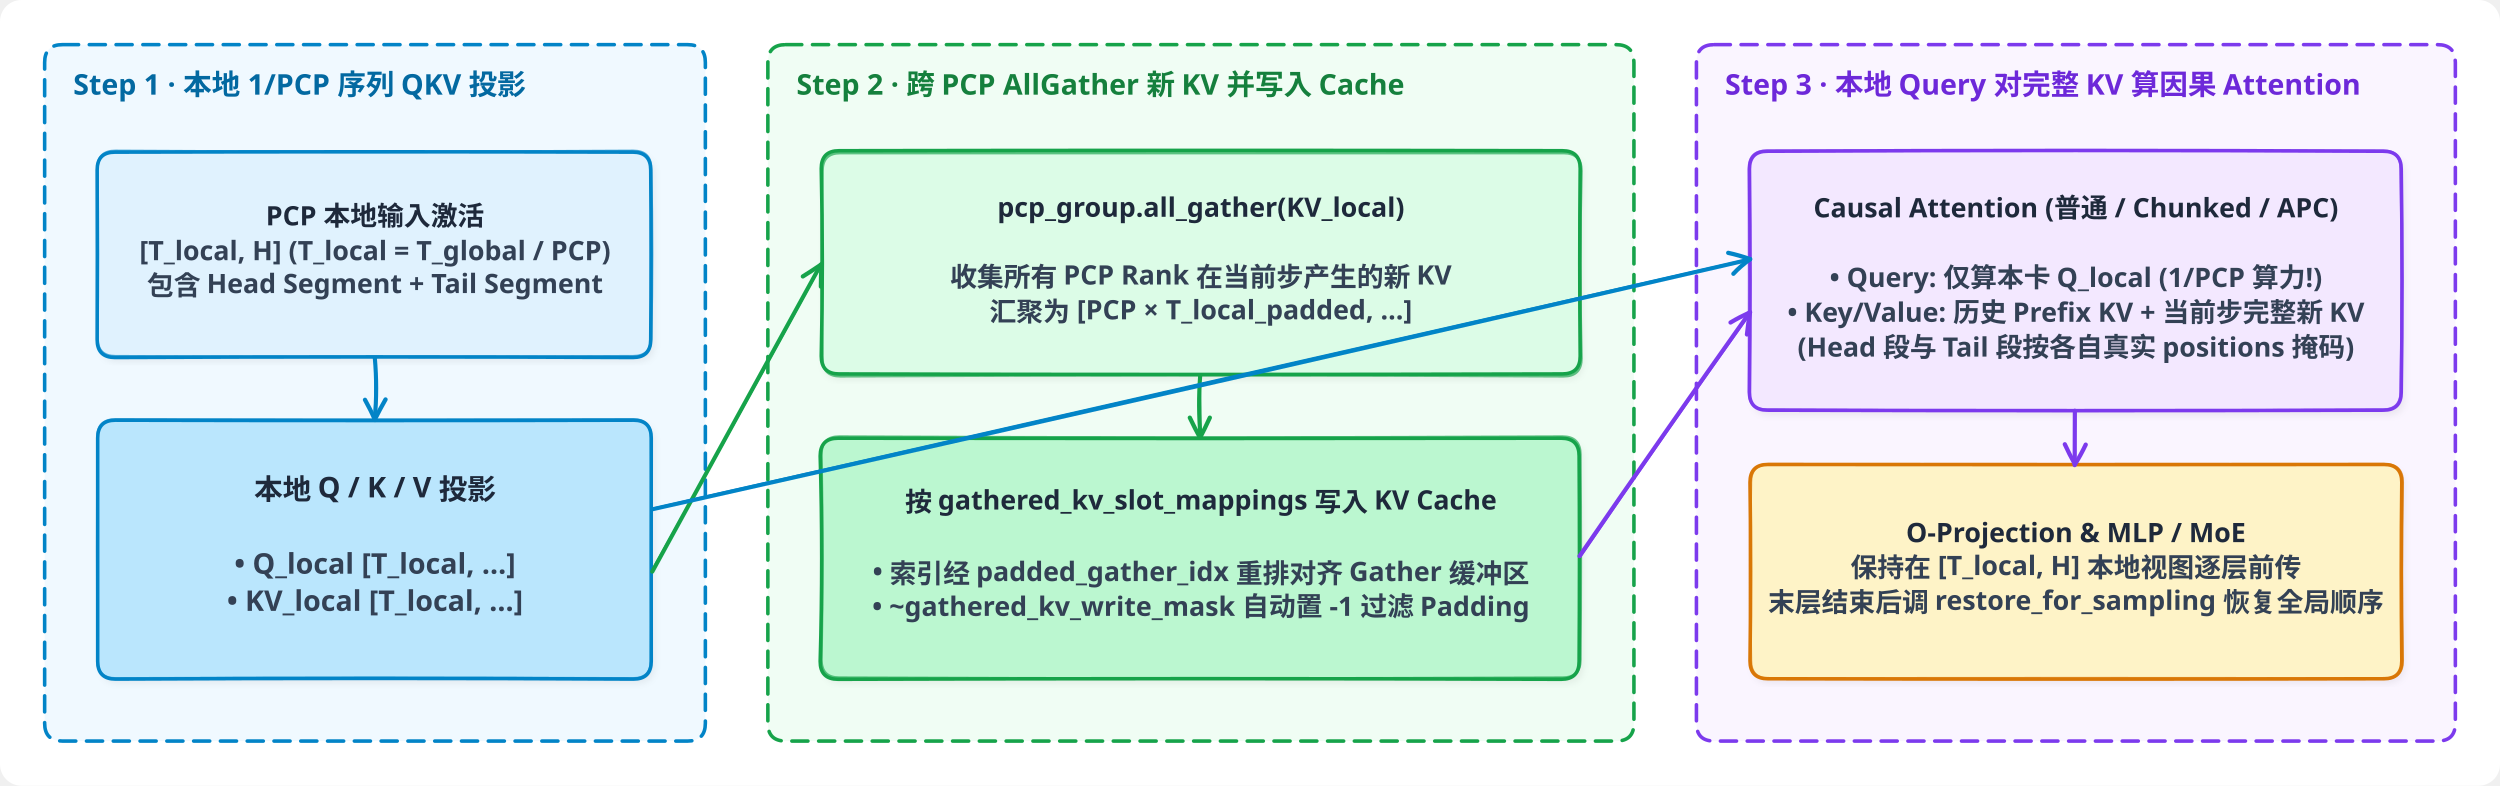
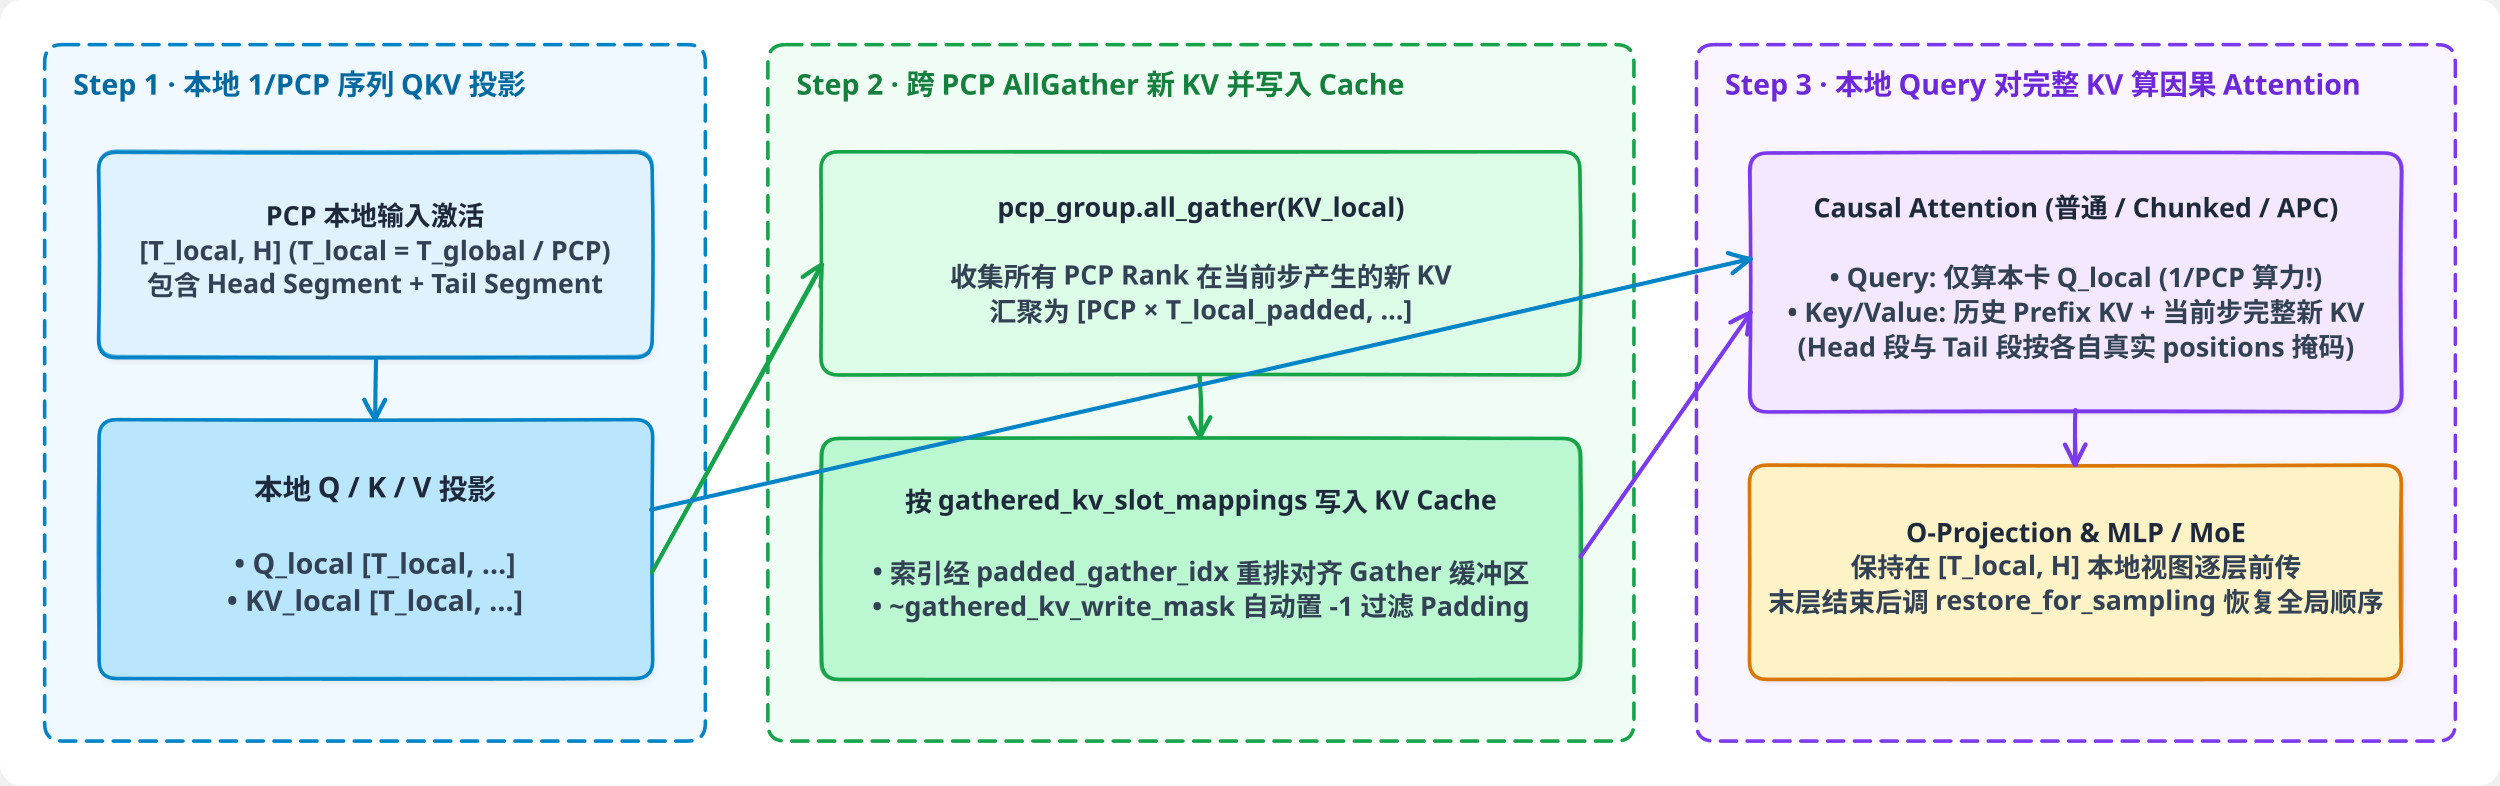
<svg xmlns="http://www.w3.org/2000/svg" viewBox="0 0 1400 440" width="1400" height="440" font-family="'Comic Sans MS', 'Segoe Print', 'Bradley Hand', 'Chalkboard SE', 'Microsoft YaHei', sans-serif">
  <defs>
    <filter id="paper-shadow" x="-2%" y="-2%" width="104%" height="106%">
      <feDropShadow dx="1.5" dy="2.5" stdDeviation="2" flood-color="#0f172a" flood-opacity="0.07" />
    </filter>
  </defs>
  <rect x="0" y="0" width="1400" height="440" fill="#ffffff" rx="12" />
  <path d="M 35.0 25 L 385.0 25 Q 395 25 395 35.0 L 395 405.0 Q 395 415 385.0 415 L 35.0 415 Q 25 415 25 405.0 L 25 35.0 Q 25 25 35.0 25 Z" fill="#f0f9ff" stroke="none" />
  <path d="M 35.0 25 L 385.0 25 Q 395 25 395 35.0 L 395 405.0 Q 395 415 385.0 415 L 35.0 415 Q 25 415 25 405.0 L 25 35.0 Q 25 25 35.0 25 Z" fill="none" stroke="#0284c7" stroke-width="2" stroke-linecap="round" stroke-linejoin="round" opacity="1" stroke-dasharray="9 6" />
  <path d="M 65.0 85 L 355.0 85 Q 365 85 365 95.0 L 365 190.0 Q 365 200 355.0 200 L 65.0 200 Q 55 200 55 190.0 L 55 95.0 Q 55 85 65.0 85 Z" fill="#e0f2fe" stroke="none" filter="url(#paper-shadow)" />
-   <path d="M 64.4 85.2 Q 210.0 84.8 354.4 85.2 Q 364.4 85.2 364.4 95.2 Q 364.8 142.5 364.4 190.2 Q 364.4 200.2 354.4 200.2 Q 210.0 199.5 64.4 200.2 Q 54.4 200.2 54.4 190.2 Q 54.6 142.5 54.4 95.2 Q 54.4 85.2 64.4 85.2" fill="none" stroke="#0284c7" stroke-width="2" stroke-linecap="round" stroke-linejoin="round" opacity="1" />
-   <path d="M 64.6 84.5 Q 210.0 85.5 354.6 84.5 Q 364.6 84.5 364.6 94.5 Q 365.7 142.5 364.6 189.5 Q 364.6 199.5 354.6 199.5 Q 210.0 200.3 64.6 199.5 Q 54.6 199.5 54.6 189.5 Q 55.0 142.5 54.6 94.5 Q 54.6 84.5 64.6 84.5" fill="none" stroke="#0284c7" stroke-width="1.5" stroke-linecap="round" stroke-linejoin="round" opacity="0.65" />
+   <path d="M 65.2 85.3 Q 210.0 86.1 355.2 85.3 Q 365.2 85.3 365.2 95.3 Q 366.2 142.5 365.2 190.3 Q 365.2 200.3 355.2 200.3 Q 210.0 200.5 65.2 200.3 Q 55.2 200.3 55.2 190.3 Q 56.3 142.5 55.2 95.3 Q 55.2 85.3 65.2 85.3" fill="none" stroke="#0284c7" stroke-width="2" stroke-linecap="round" stroke-linejoin="round" opacity="1" />
+   <path d="M 65.5 84.4 Q 210.0 85.0 355.5 84.4 Q 365.5 84.4 365.5 94.4 Q 365.6 142.5 365.5 189.4 Q 365.5 199.4 355.5 199.4 Q 210.0 200.1 65.5 199.4 Q 55.5 199.4 55.5 189.4 Q 55.6 142.5 55.5 94.4 Q 55.5 84.4 65.5 84.4" fill="none" stroke="#0284c7" stroke-width="1.5" stroke-linecap="round" stroke-linejoin="round" opacity="0.65" />
  <path d="M 65.0 235 L 355.0 235 Q 365 235 365 245.0 L 365 370.0 Q 365 380 355.0 380 L 65.0 380 Q 55 380 55 370.0 L 55 245.0 Q 55 235 65.0 235 Z" fill="#bae6fd" stroke="none" filter="url(#paper-shadow)" />
-   <path d="M 64.7 235.3 Q 210.0 235.7 354.7 235.3 Q 364.7 235.3 364.7 245.3 Q 364.6 307.5 364.7 370.3 Q 364.7 380.3 354.7 380.3 Q 210.0 379.5 64.7 380.3 Q 54.7 380.3 54.7 370.3 Q 54.7 307.5 54.7 245.3 Q 54.7 235.3 64.7 235.3" fill="none" stroke="#0284c7" stroke-width="2" stroke-linecap="round" stroke-linejoin="round" opacity="1" />
-   <path d="M 64.6 234.9 Q 210.0 235.1 354.6 234.9 Q 364.6 234.9 364.6 244.9 Q 365.2 307.5 364.6 369.9 Q 364.6 379.9 354.6 379.9 Q 210.0 379.4 64.6 379.9 Q 54.6 379.9 54.6 369.9 Q 54.3 307.5 54.6 244.9 Q 54.6 234.9 64.6 234.9" fill="none" stroke="#0284c7" stroke-width="1.5" stroke-linecap="round" stroke-linejoin="round" opacity="0.65" />
+   <path d="M 65.5 235.0 Q 210.0 235.6 355.5 235.0 Q 365.5 235.0 365.5 245.0 Q 364.7 307.5 365.5 370.0 Q 365.5 380.0 355.5 380.0 Q 210.0 380.6 65.5 380.0 Q 55.5 380.0 55.5 370.0 Q 55.6 307.5 55.5 245.0 Q 55.5 235.0 65.5 235.0" fill="none" stroke="#0284c7" stroke-width="2" stroke-linecap="round" stroke-linejoin="round" opacity="1" />
+   <path d="M 65.5 234.8 Q 210.0 235.7 355.5 234.8 Q 365.5 234.8 365.5 244.8 Q 365.2 307.5 365.5 369.8 Q 365.5 379.8 355.5 379.8 Q 210.0 379.5 65.5 379.8 Q 55.5 379.8 55.5 369.8 Q 54.0 307.5 55.5 244.8 Q 55.5 234.8 65.5 234.8" fill="none" stroke="#0284c7" stroke-width="1.5" stroke-linecap="round" stroke-linejoin="round" opacity="0.65" />
  <path d="M 440.0 25 L 905.0 25 Q 915 25 915 35.0 L 915 405.0 Q 915 415 905.0 415 L 440.0 415 Q 430 415 430 405.0 L 430 35.0 Q 430 25 440.0 25 Z" fill="#f0fdf4" stroke="none" />
  <path d="M 440.0 25 L 905.0 25 Q 915 25 915 35.0 L 915 405.0 Q 915 415 905.0 415 L 440.0 415 Q 430 415 430 405.0 L 430 35.0 Q 430 25 440.0 25 Z" fill="none" stroke="#16a34a" stroke-width="2" stroke-linecap="round" stroke-linejoin="round" opacity="1" stroke-dasharray="9 6" />
  <path d="M 470.0 85 L 875.0 85 Q 885 85 885 95.0 L 885 200.0 Q 885 210 875.0 210 L 470.0 210 Q 460 210 460 200.0 L 460 95.0 Q 460 85 470.0 85 Z" fill="#dcfce7" stroke="none" filter="url(#paper-shadow)" />
-   <path d="M 469.9 84.4 Q 672.5 84.0 874.9 84.4 Q 884.9 84.4 884.9 94.4 Q 884.4 147.5 884.9 199.4 Q 884.9 209.4 874.9 209.4 Q 672.5 210.0 469.9 209.4 Q 459.9 209.4 459.9 199.4 Q 461.1 147.5 459.9 94.4 Q 459.9 84.4 469.9 84.4" fill="none" stroke="#16a34a" stroke-width="2" stroke-linecap="round" stroke-linejoin="round" opacity="1" />
-   <path d="M 470.6 85.7 Q 672.5 85.7 875.6 85.7 Q 885.6 85.7 885.6 95.7 Q 884.3 147.5 885.6 200.7 Q 885.6 210.7 875.6 210.7 Q 672.5 209.5 470.6 210.7 Q 460.6 210.7 460.6 200.7 Q 459.6 147.5 460.6 95.7 Q 460.6 85.7 470.6 85.7" fill="none" stroke="#16a34a" stroke-width="1.5" stroke-linecap="round" stroke-linejoin="round" opacity="0.65" />
+   <path d="M 469.7 85.0 Q 672.5 85.3 874.7 85.0 Q 884.7 85.0 884.7 95.0 Q 885.8 147.5 884.7 200.0 Q 884.7 210.0 874.7 210.0 Q 672.5 209.3 469.7 210.0 Q 459.7 210.0 459.7 200.0 Q 460.2 147.5 459.7 95.0 Q 459.7 85.0 469.7 85.0" fill="none" stroke="#16a34a" stroke-width="2" stroke-linecap="round" stroke-linejoin="round" opacity="1" />
+   <path d="M 469.9 84.9 Q 672.5 84.3 874.9 84.9 Q 884.9 84.9 884.9 94.9 Q 886.0 147.5 884.9 199.9 Q 884.9 209.9 874.9 209.9 Q 672.5 209.9 469.9 209.9 Q 459.9 209.9 459.9 199.9 Q 460.3 147.5 459.9 94.9 Q 459.9 84.9 469.9 84.9" fill="none" stroke="#16a34a" stroke-width="1.5" stroke-linecap="round" stroke-linejoin="round" opacity="0.65" />
  <path d="M 470.0 245 L 875.0 245 Q 885 245 885 255.0 L 885 370.0 Q 885 380 875.0 380 L 470.0 380 Q 460 380 460 370.0 L 460 255.0 Q 460 245 470.0 245 Z" fill="#bbf7d0" stroke="none" filter="url(#paper-shadow)" />
-   <path d="M 469.3 245.4 Q 672.5 245.7 874.3 245.4 Q 884.3 245.4 884.3 255.4 Q 884.7 312.5 884.3 370.4 Q 884.3 380.4 874.3 380.4 Q 672.5 379.7 469.3 380.4 Q 459.3 380.4 459.3 370.4 Q 461.0 312.5 459.3 255.4 Q 459.3 245.4 469.3 245.4" fill="none" stroke="#16a34a" stroke-width="2" stroke-linecap="round" stroke-linejoin="round" opacity="1" />
-   <path d="M 470.0 244.5 Q 672.5 245.5 875.0 244.5 Q 885.0 244.5 885.0 254.5 Q 885.5 312.5 885.0 369.5 Q 885.0 379.5 875.0 379.5 Q 672.5 380.4 470.0 379.5 Q 460.0 379.5 460.0 369.5 Q 461.0 312.5 460.0 254.5 Q 460.0 244.5 470.0 244.5" fill="none" stroke="#16a34a" stroke-width="1.5" stroke-linecap="round" stroke-linejoin="round" opacity="0.65" />
+   <path d="M 470.2 245.5 Q 672.5 245.1 875.2 245.5 Q 885.2 245.5 885.2 255.5 Q 886.0 312.5 885.2 370.5 Q 885.2 380.5 875.2 380.5 Q 672.5 380.6 470.2 380.5 Q 460.2 380.5 460.2 370.5 Q 459.1 312.5 460.2 255.5 Q 460.2 245.5 470.2 245.5" fill="none" stroke="#16a34a" stroke-width="2" stroke-linecap="round" stroke-linejoin="round" opacity="1" />
+   <path d="M 469.5 245.7 Q 672.5 244.3 874.5 245.7 Q 884.5 245.7 884.5 255.7 Q 884.8 312.5 884.5 370.7 Q 884.5 380.7 874.5 380.7 Q 672.5 380.7 469.5 380.7 Q 459.5 380.7 459.5 370.7 Q 459.1 312.5 459.5 255.7 Q 459.5 245.7 469.5 245.7" fill="none" stroke="#16a34a" stroke-width="1.5" stroke-linecap="round" stroke-linejoin="round" opacity="0.65" />
  <path d="M 960.0 25 L 1365.0 25 Q 1375 25 1375 35.0 L 1375 405.0 Q 1375 415 1365.0 415 L 960.0 415 Q 950 415 950 405.0 L 950 35.0 Q 950 25 960.0 25 Z" fill="#faf5ff" stroke="none" />
  <path d="M 960.0 25 L 1365.0 25 Q 1375 25 1375 35.0 L 1375 405.0 Q 1375 415 1365.0 415 L 960.0 415 Q 950 415 950 405.0 L 950 35.0 Q 950 25 960.0 25 Z" fill="none" stroke="#7c3aed" stroke-width="2" stroke-linecap="round" stroke-linejoin="round" opacity="1" stroke-dasharray="9 6" />
  <path d="M 990.0 85 L 1335.0 85 Q 1345 85 1345 95.0 L 1345 220.0 Q 1345 230 1335.0 230 L 990.0 230 Q 980 230 980 220.0 L 980 95.0 Q 980 85 990.0 85 Z" fill="#f3e8ff" stroke="none" filter="url(#paper-shadow)" />
-   <path d="M 989.7 84.7 Q 1162.5 83.8 1334.7 84.7 Q 1344.7 84.7 1344.7 94.7 Q 1345.6 157.5 1344.7 219.7 Q 1344.7 229.7 1334.7 229.7 Q 1162.5 230.2 989.7 229.7 Q 979.7 229.7 979.7 219.7 Q 980.4 157.5 979.7 94.7 Q 979.7 84.7 989.7 84.7" fill="none" stroke="#7c3aed" stroke-width="2" stroke-linecap="round" stroke-linejoin="round" opacity="1" />
-   <path d="M 989.4 84.4 Q 1162.5 84.4 1334.4 84.4 Q 1344.4 84.4 1344.4 94.4 Q 1345.6 157.5 1344.4 219.4 Q 1344.4 229.4 1334.4 229.4 Q 1162.5 230.7 989.4 229.4 Q 979.4 229.4 979.4 219.4 Q 979.6 157.5 979.4 94.4 Q 979.4 84.4 989.4 84.4" fill="none" stroke="#7c3aed" stroke-width="1.5" stroke-linecap="round" stroke-linejoin="round" opacity="0.65" />
+   <path d="M 989.8 85.7 Q 1162.5 84.8 1334.8 85.7 Q 1344.8 85.7 1344.8 95.7 Q 1343.6 157.5 1344.8 220.7 Q 1344.8 230.7 1334.8 230.7 Q 1162.5 230.2 989.8 230.7 Q 979.8 230.7 979.8 220.7 Q 981.0 157.5 979.8 95.7 Q 979.8 85.7 989.8 85.7" fill="none" stroke="#7c3aed" stroke-width="2" stroke-linecap="round" stroke-linejoin="round" opacity="1" />
+   <path d="M 990.4 85.6 Q 1162.5 85.8 1335.4 85.6 Q 1345.4 85.6 1345.4 95.6 Q 1344.2 157.5 1345.4 220.6 Q 1345.4 230.6 1335.4 230.6 Q 1162.5 229.1 990.4 230.6 Q 980.4 230.6 980.4 220.6 Q 980.6 157.5 980.4 95.6 Q 980.4 85.6 990.4 85.6" fill="none" stroke="#7c3aed" stroke-width="1.5" stroke-linecap="round" stroke-linejoin="round" opacity="0.65" />
  <path d="M 990.0 260 L 1335.0 260 Q 1345 260 1345 270.0 L 1345 370.0 Q 1345 380 1335.0 380 L 990.0 380 Q 980 380 980 370.0 L 980 270.0 Q 980 260 990.0 260 Z" fill="#fef3c7" stroke="none" filter="url(#paper-shadow)" />
-   <path d="M 990.0 260.1 Q 1162.5 260.3 1335.0 260.1 Q 1345.0 260.1 1345.0 270.1 Q 1344.4 320.0 1345.0 370.1 Q 1345.0 380.1 1335.0 380.1 Q 1162.5 380.5 990.0 380.1 Q 980.0 380.1 980.0 370.1 Q 980.7 320.0 980.0 270.1 Q 980.0 260.1 990.0 260.1" fill="none" stroke="#d97706" stroke-width="2" stroke-linecap="round" stroke-linejoin="round" opacity="1" />
-   <path d="M 990.5 260.0 Q 1162.5 259.9 1335.5 260.0 Q 1345.5 260.0 1345.5 270.0 Q 1344.6 320.0 1345.5 370.0 Q 1345.5 380.0 1335.5 380.0 Q 1162.5 379.6 990.5 380.0 Q 980.5 380.0 980.5 370.0 Q 979.5 320.0 980.5 270.0 Q 980.5 260.0 990.5 260.0" fill="none" stroke="#d97706" stroke-width="1.5" stroke-linecap="round" stroke-linejoin="round" opacity="0.65" />
-   <path d="M 209.9 200.5 Q 211.4 217.3 209.9 234.7" fill="none" stroke="#0284c7" stroke-width="2.3" stroke-linecap="round" />
-   <path d="M 210.1 200.1 Q 210.7 216.7 209.8 234.7" fill="none" stroke="#0284c7" stroke-width="1.4" stroke-linecap="round" />
-   <path d="M 209.9 234.9 Q 212.8 229.1 215.9 223.7" fill="none" stroke="#0284c7" stroke-width="2.4" stroke-linecap="round" />
-   <path d="M 210.0 235.2 Q 207.6 229.6 204.4 223.9" fill="none" stroke="#0284c7" stroke-width="2.4" stroke-linecap="round" />
-   <path d="M 672.1 210.5 Q 670.8 227.2 672.3 244.5" fill="none" stroke="#16a34a" stroke-width="2.3" stroke-linecap="round" />
-   <path d="M 671.8 210.1 Q 672.2 227.4 672.1 245.4" fill="none" stroke="#16a34a" stroke-width="1.4" stroke-linecap="round" />
-   <path d="M 672.2 244.8 Q 674.9 239.6 677.5 233.9" fill="none" stroke="#16a34a" stroke-width="2.4" stroke-linecap="round" />
-   <path d="M 672.0 245.1 Q 669.2 240.0 666.3 233.9" fill="none" stroke="#16a34a" stroke-width="2.4" stroke-linecap="round" />
-   <path d="M 1161.9 230.0 Q 1161.9 246.4 1161.8 260.5" fill="none" stroke="#7c3aed" stroke-width="2.3" stroke-linecap="round" />
-   <path d="M 1162.2 230.2 Q 1162.0 244.2 1162.1 259.8" fill="none" stroke="#7c3aed" stroke-width="1.4" stroke-linecap="round" />
-   <path d="M 1162.0 260.0 Q 1165.4 254.5 1168.0 249.0" fill="none" stroke="#7c3aed" stroke-width="2.4" stroke-linecap="round" />
-   <path d="M 1162.0 260.0 Q 1158.8 254.3 1156.3 248.8" fill="none" stroke="#7c3aed" stroke-width="2.4" stroke-linecap="round" />
-   <path d="M 365.3 320.1 Q 412.8 233.3 459.7 148.1" fill="none" stroke="#16a34a" stroke-width="2.3" stroke-linecap="round" />
-   <path d="M 364.9 320.1 Q 412.9 234.2 459.8 148.2" fill="none" stroke="#16a34a" stroke-width="1.4" stroke-linecap="round" />
-   <path d="M 459.9 148.1 Q 455.2 151.3 449.6 154.8" fill="none" stroke="#16a34a" stroke-width="2.4" stroke-linecap="round" />
-   <path d="M 460.1 148.1 Q 459.7 154.3 459.7 160.5" fill="none" stroke="#16a34a" stroke-width="2.4" stroke-linecap="round" />
-   <path d="M 365.3 285.2 Q 673.3 216.1 979.9 145.3" fill="none" stroke="#0284c7" stroke-width="2.3" stroke-linecap="round" />
-   <path d="M 365.1 285.0 Q 672.2 214.9 979.6 145.2" fill="none" stroke="#0284c7" stroke-width="1.4" stroke-linecap="round" />
-   <path d="M 980.0 145.1 Q 973.8 142.9 967.8 141.6" fill="none" stroke="#0284c7" stroke-width="2.4" stroke-linecap="round" />
-   <path d="M 980.1 145.1 Q 974.7 149.0 970.7 153.3" fill="none" stroke="#0284c7" stroke-width="2.4" stroke-linecap="round" />
-   <path d="M 884.5 311.4 Q 931.1 243.7 979.8 175.0" fill="none" stroke="#7c3aed" stroke-width="2.3" stroke-linecap="round" />
-   <path d="M 884.9 311.8 Q 931.9 243.1 980.2 175.3" fill="none" stroke="#7c3aed" stroke-width="1.4" stroke-linecap="round" />
-   <path d="M 980.0 174.9 Q 974.3 177.5 969.1 180.6" fill="none" stroke="#7c3aed" stroke-width="2.4" stroke-linecap="round" />
-   <path d="M 980.0 174.8 Q 979.0 181.0 978.3 187.3" fill="none" stroke="#7c3aed" stroke-width="2.4" stroke-linecap="round" />
+   <path d="M 989.7 260.5 Q 1162.5 261.3 1334.7 260.5 Q 1344.7 260.5 1344.7 270.5 Q 1343.8 320.0 1344.7 370.5 Q 1344.7 380.5 1334.7 380.5 Q 1162.5 380.6 989.7 380.5 Q 979.7 380.5 979.7 370.5 Q 980.0 320.0 979.7 270.5 Q 979.7 260.5 989.7 260.5" fill="none" stroke="#d97706" stroke-width="2" stroke-linecap="round" stroke-linejoin="round" opacity="1" />
+   <path d="M 989.9 260.3 Q 1162.5 260.8 1334.9 260.3 Q 1344.9 260.3 1344.9 270.3 Q 1345.8 320.0 1344.9 370.3 Q 1344.9 380.3 1334.9 380.3 Q 1162.5 379.8 989.9 380.3 Q 979.9 380.3 979.9 370.3 Q 980.0 320.0 979.9 270.3 Q 979.9 260.3 989.9 260.3" fill="none" stroke="#d97706" stroke-width="1.5" stroke-linecap="round" stroke-linejoin="round" opacity="0.65" />
+   <path d="M 210.6 200.4 Q 210.2 217.3 210.1 235.3" fill="none" stroke="#0284c7" stroke-width="2.3" stroke-linecap="round" />
+   <path d="M 210.2 200.0 Q 210.2 217.8 210.1 234.8" fill="none" stroke="#0284c7" stroke-width="1.4" stroke-linecap="round" />
+   <path d="M 210.1 234.8 Q 212.6 229.7 215.7 223.9" fill="none" stroke="#0284c7" stroke-width="2.4" stroke-linecap="round" />
+   <path d="M 210.2 234.9 Q 206.6 229.3 204.0 223.9" fill="none" stroke="#0284c7" stroke-width="2.4" stroke-linecap="round" />
+   <path d="M 671.6 210.5 Q 673.4 228.5 672.4 244.6" fill="none" stroke="#16a34a" stroke-width="2.3" stroke-linecap="round" />
+   <path d="M 672.3 210.2 Q 671.9 226.7 672.0 245.2" fill="none" stroke="#16a34a" stroke-width="1.4" stroke-linecap="round" />
+   <path d="M 671.9 245.1 Q 674.6 239.4 677.8 233.7" fill="none" stroke="#16a34a" stroke-width="2.4" stroke-linecap="round" />
+   <path d="M 672.2 244.9 Q 668.9 239.7 666.2 233.9" fill="none" stroke="#16a34a" stroke-width="2.4" stroke-linecap="round" />
+   <path d="M 1162.2 229.6 Q 1161.6 244.1 1162.6 260.4" fill="none" stroke="#7c3aed" stroke-width="2.3" stroke-linecap="round" />
+   <path d="M 1162.3 230.3 Q 1161.1 244.7 1161.7 260.3" fill="none" stroke="#7c3aed" stroke-width="1.4" stroke-linecap="round" />
+   <path d="M 1162.2 260.1 Q 1165.2 254.1 1167.9 248.9" fill="none" stroke="#7c3aed" stroke-width="2.4" stroke-linecap="round" />
+   <path d="M 1161.8 260.1 Q 1159.3 254.5 1156.4 249.0" fill="none" stroke="#7c3aed" stroke-width="2.4" stroke-linecap="round" />
+   <path d="M 365.1 320.5 Q 413.9 233.1 460.4 148.4" fill="none" stroke="#16a34a" stroke-width="2.3" stroke-linecap="round" />
+   <path d="M 365.0 320.2 Q 411.9 234.5 459.8 147.8" fill="none" stroke="#16a34a" stroke-width="1.4" stroke-linecap="round" />
+   <path d="M 460.2 148.2 Q 455.3 150.9 449.5 155.1" fill="none" stroke="#16a34a" stroke-width="2.4" stroke-linecap="round" />
+   <path d="M 460.0 148.2 Q 460.2 154.7 459.5 160.4" fill="none" stroke="#16a34a" stroke-width="2.4" stroke-linecap="round" />
+   <path d="M 364.6 285.4 Q 672.8 215.5 980.4 145.0" fill="none" stroke="#0284c7" stroke-width="2.3" stroke-linecap="round" />
+   <path d="M 364.8 285.2 Q 671.6 215.8 979.8 144.8" fill="none" stroke="#0284c7" stroke-width="1.4" stroke-linecap="round" />
+   <path d="M 980.2 145.0 Q 973.6 143.7 967.7 141.7" fill="none" stroke="#0284c7" stroke-width="2.4" stroke-linecap="round" />
+   <path d="M 979.9 145.2 Q 975.7 148.7 970.3 152.9" fill="none" stroke="#0284c7" stroke-width="2.4" stroke-linecap="round" />
+   <path d="M 885.1 311.7 Q 932.7 243.8 980.4 175.0" fill="none" stroke="#7c3aed" stroke-width="2.3" stroke-linecap="round" />
+   <path d="M 885.1 312.3 Q 931.9 244.0 980.1 175.2" fill="none" stroke="#7c3aed" stroke-width="1.4" stroke-linecap="round" />
+   <path d="M 980.1 175.2 Q 974.7 177.4 969.0 180.6" fill="none" stroke="#7c3aed" stroke-width="2.4" stroke-linecap="round" />
+   <path d="M 979.9 175.1 Q 979.2 181.2 978.4 187.3" fill="none" stroke="#7c3aed" stroke-width="2.4" stroke-linecap="round" />
  <text x="41.0" y="53.0" font-size="16" font-weight="700" fill="#0369a1" text-anchor="start">Step 1 · 本地 1/PCP 序列 QKV 投影</text>
  <text x="210.0" y="126.2" font-size="15" font-weight="700" fill="#1e293b" text-anchor="middle">PCP 本地输入激活</text>
  <text x="210.0" y="145.7" font-size="15" font-weight="600" fill="#334155" text-anchor="middle">[T_local, H] (T_local = T_global / PCP)</text>
  <text x="210.0" y="165.2" font-size="15" font-weight="600" fill="#334155" text-anchor="middle">包含 Head Segment + Tail Segment</text>
  <text x="210.0" y="279.7" font-size="16" font-weight="700" fill="#1e293b" text-anchor="middle">本地 Q / K / V 投影</text>
  <text x="210.0" y="300.5" font-size="16" font-weight="600" fill="#334155" text-anchor="middle" />
  <text x="210.0" y="321.3" font-size="16" font-weight="600" fill="#334155" text-anchor="middle">• Q_local [T_local, ...]</text>
  <text x="210.0" y="342.1" font-size="16" font-weight="600" fill="#334155" text-anchor="middle">• KV_local [T_local, ...]</text>
  <text x="446.0" y="53.0" font-size="16" font-weight="700" fill="#15803d" text-anchor="start">Step 2 · 跨 PCP AllGather 新 KV 并写入 Cache</text>
  <text x="672.5" y="121.4" font-size="15" font-weight="700" fill="#1e293b" text-anchor="middle">pcp_group.all_gather(KV_local)</text>
  <text x="672.5" y="140.9" font-size="15" font-weight="600" fill="#334155" text-anchor="middle" />
  <text x="672.5" y="160.4" font-size="15" font-weight="600" fill="#334155" text-anchor="middle">收集所有 PCP Rank 在当前步产生的新 KV</text>
  <text x="672.5" y="179.9" font-size="15" font-weight="600" fill="#334155" text-anchor="middle">汇聚为 [PCP × T_local_padded, ...]</text>
  <text x="672.5" y="286.4" font-size="15" font-weight="700" fill="#1e293b" text-anchor="middle">按 gathered_kv_slot_mappings 写入 KV Cache</text>
  <text x="672.5" y="305.9" font-size="15" font-weight="600" fill="#334155" text-anchor="middle" />
  <text x="672.5" y="325.4" font-size="15" font-weight="600" fill="#334155" text-anchor="middle">• 索引经 padded_gather_idx 重排对齐 Gather 缓冲区</text>
  <text x="672.5" y="344.9" font-size="15" font-weight="600" fill="#334155" text-anchor="middle">• ~gathered_kv_write_mask 自动置 -1 过滤 Padding</text>
  <text x="966.0" y="53.0" font-size="16" font-weight="700" fill="#6d28d9" text-anchor="start">Step 3 · 本地 Query 对完整 KV 算因果 Attention</text>
  <text x="1162.5" y="121.7" font-size="15" font-weight="700" fill="#1e293b" text-anchor="middle">Causal Attention (普通 / Chunked / APC)</text>
  <text x="1162.5" y="141.2" font-size="15" font-weight="600" fill="#334155" text-anchor="middle" />
  <text x="1162.5" y="160.7" font-size="15" font-weight="600" fill="#334155" text-anchor="middle">• Query: 仅算本卡 Q_local (1/PCP 算力!)</text>
  <text x="1162.5" y="180.2" font-size="15" font-weight="600" fill="#334155" text-anchor="middle">• Key/Value: 历史 Prefix KV + 当前步完整新 KV</text>
  <text x="1162.5" y="199.7" font-size="15" font-weight="600" fill="#334155" text-anchor="middle">  (Head 段与 Tail 段按各自真实 positions 掩码)</text>
  <text x="1162.5" y="303.6" font-size="15" font-weight="700" fill="#1e293b" text-anchor="middle">O-Projection &amp; MLP / MoE</text>
  <text x="1162.5" y="323.1" font-size="15" font-weight="600" fill="#334155" text-anchor="middle">保持在 [T_local, H] 本地视图逐层前传</text>
  <text x="1162.5" y="342.6" font-size="15" font-weight="600" fill="#334155" text-anchor="middle">末层结束后调 restore_for_sampling 恢复全局顺序</text>
</svg>
